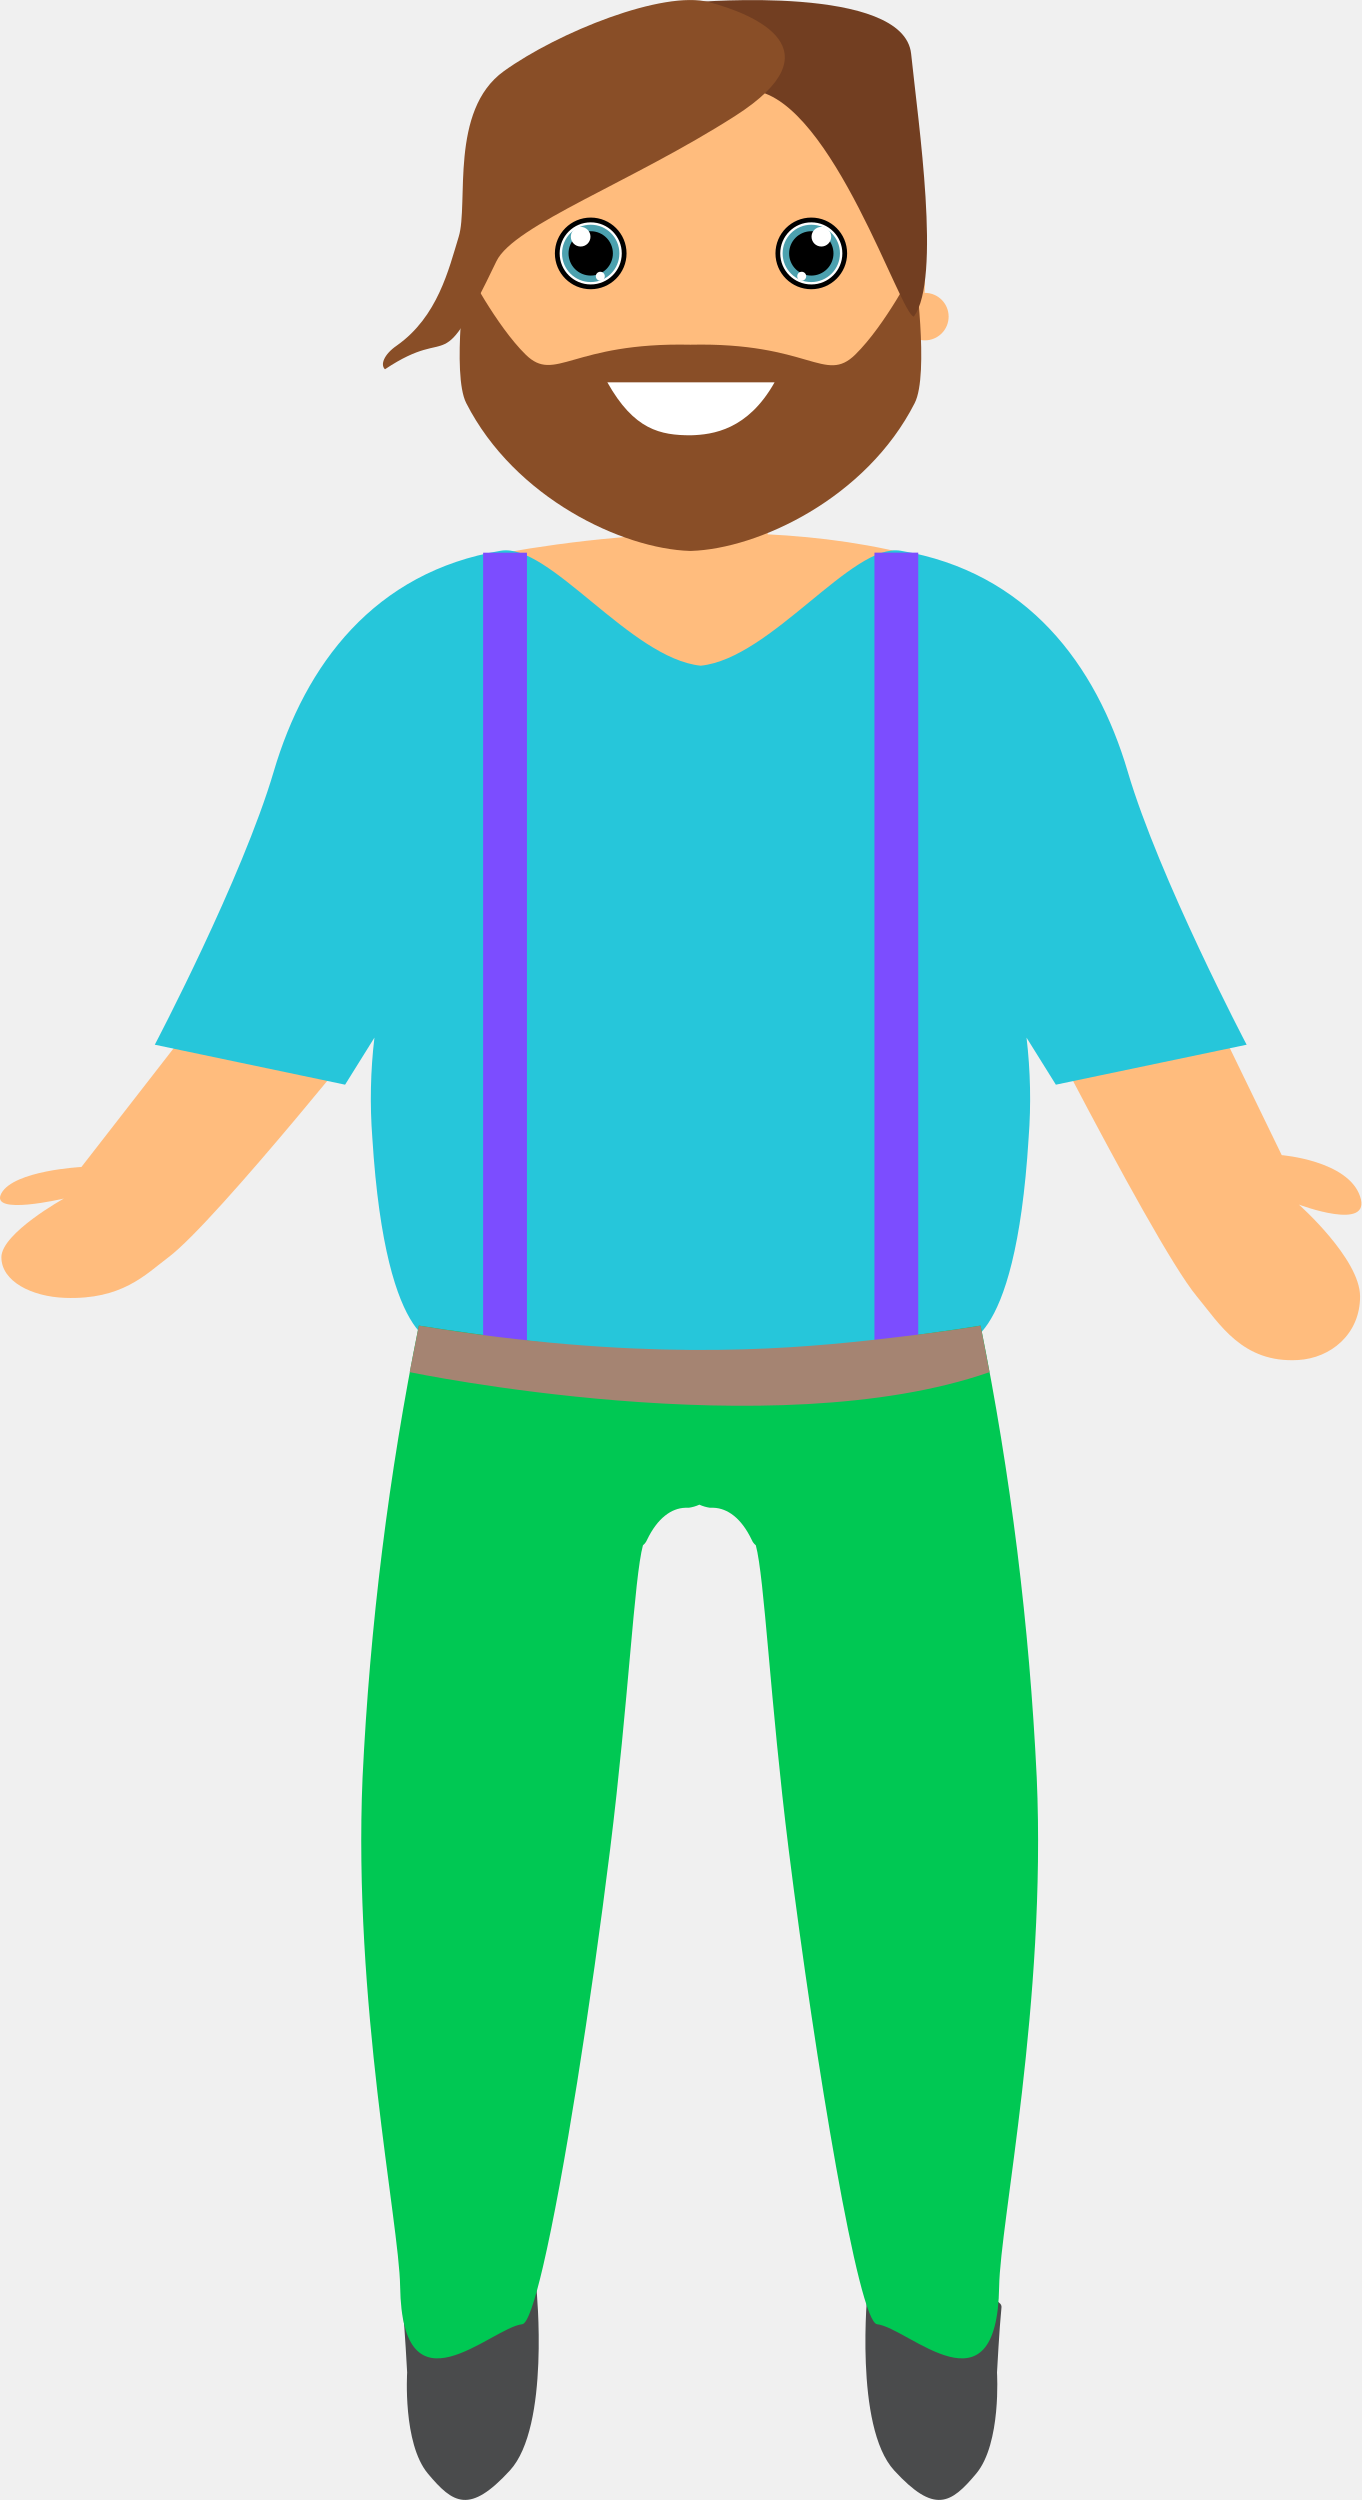
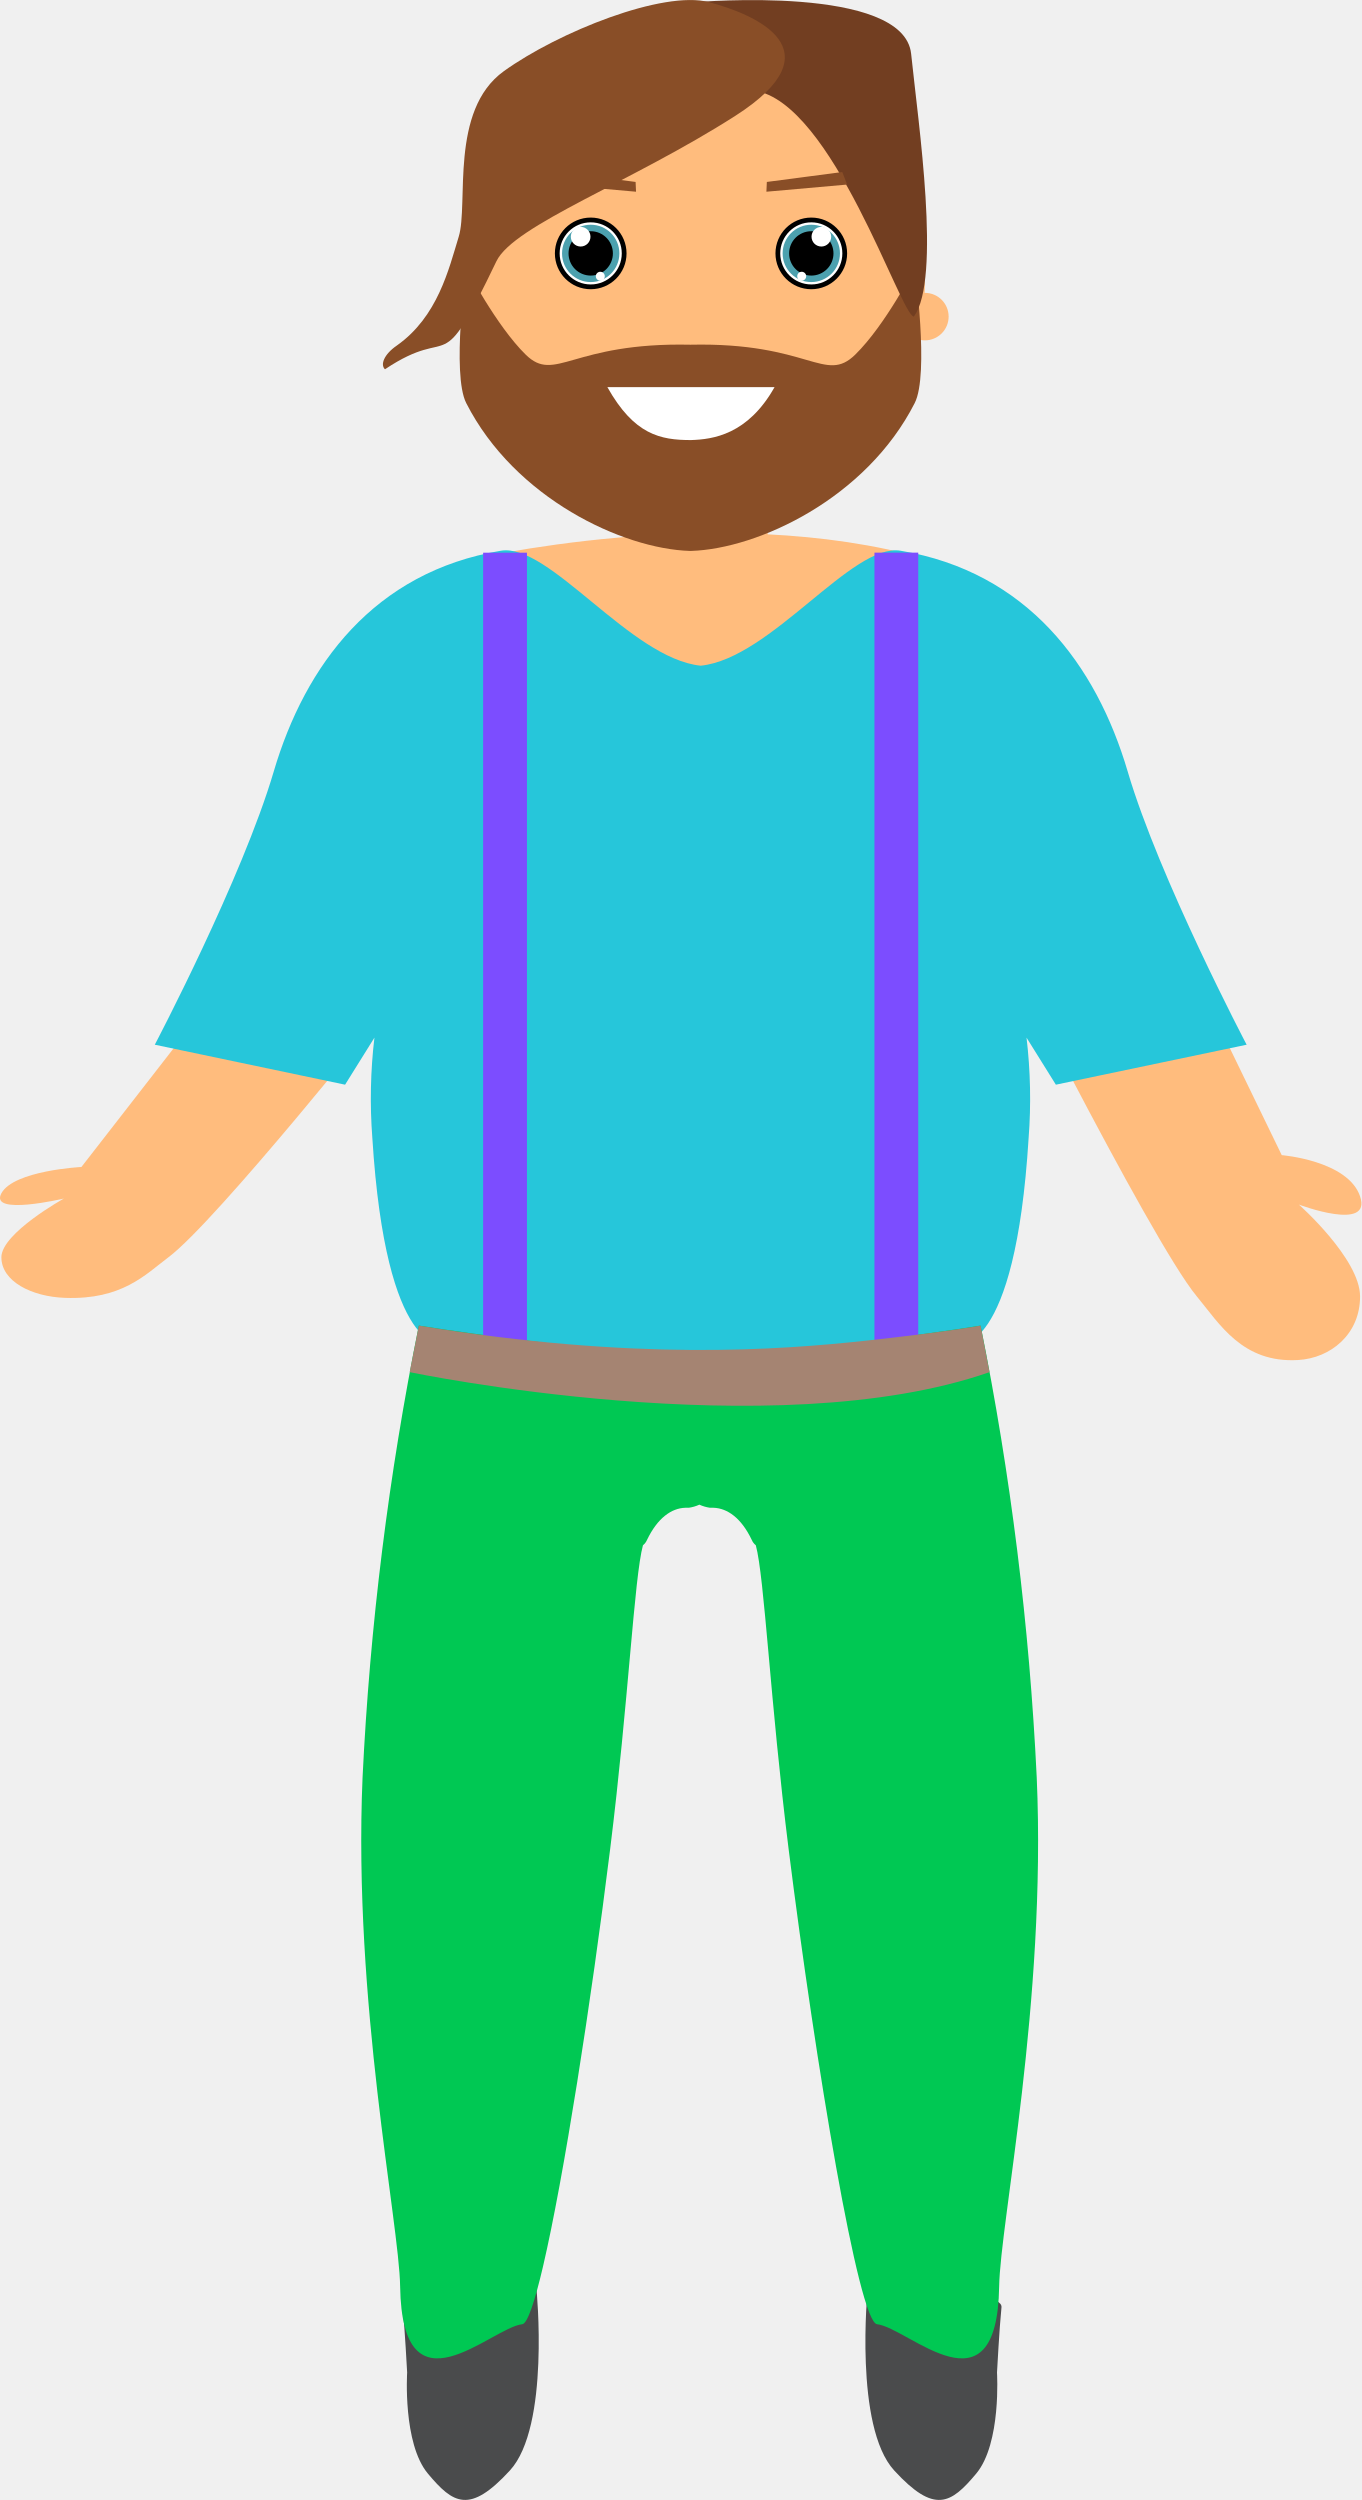
<svg xmlns="http://www.w3.org/2000/svg" id="Isolatiemodus" viewBox="0 0 285.45 524.07">
  <defs>
    <style>.cls-1{fill:#ffbc7d;}.cls-2{fill:#26c6da;}.cls-3{fill:#4a4b4c;}.cls-4{fill:#00c853;}.cls-5{fill:#7c4dff;}.cls-6,.cls-8{fill:#fff;}.cls-6{stroke:#000;stroke-miterlimit:10;}.cls-7{fill:#4ca1af;}.cls-9{fill:#894e27;}.cls-10{fill:#723e21;}.cls-11{fill:#a58472;}</style>
  </defs>
  <path class="cls-1" d="M81.78,210.38S45.41,256,35.31,263.56c-4.85,3.65-9.73,8.94-21.68,8.51-7-.25-13.34-3.46-13.34-8.51s13.1-12.31,13.1-12.31-15.71,3.7-13.1-1.1,16.78-5.52,16.78-5.52l31-39.9Z" />
  <path class="cls-1" d="M205.43,188.53s35.59,71.34,45.47,83.25c4.75,5.72,9.52,14,21.21,13.32,6.86-.39,13-5.42,13-13.32s-12.82-19.26-12.82-19.26,15.37,5.79,12.82-1.73-16.42-8.64-16.42-8.64l-30.31-62.46Z" />
  <path class="cls-1" d="M97.5,117.55s53.19-12.82,96.84-.33-27,23.31-27,23.31l-44.48,2.08Z" />
  <path class="cls-2" d="M261.33,219S243,184.14,236.4,161.74s-21.08-41.84-47.6-46.29c-10.18-1.71-27.16,22.59-41.91,24.1-14.75-1.51-31.73-25.81-41.91-24.1-26.52,4.45-41,23.9-47.6,46.29S32.45,219,32.45,219l39.89,8.38,6.15-9.86a108.43,108.43,0,0,0-.44,21c2.89,46,14.84,43.26,14.84,43.26l53,20.64,0.06,0.72,0.89-.35,0.89,0.35,0.06-.72,53-20.64s12,2.78,14.84-43.26a108.43,108.43,0,0,0-.44-21l6.15,9.86Z" />
  <path class="cls-3" d="M106.89,517.88c-8.46,9.21-11.89,7-17.19.66s-4.35-21.18-4.35-21.18-0.51-9.53-.94-13.69,28.05-3.82,28.05-3.82S115.35,508.67,106.89,517.88Z" />
  <path class="cls-3" d="M187.45,517.88c8.46,9.21,11.89,7,17.19.66S209,497.36,209,497.36s0.51-9.53.94-13.69-28.05-3.82-28.05-3.82S179,508.67,187.45,517.88Z" />
  <path class="cls-4" d="M217.33,372.66a631,631,0,0,0-11.77-94.78s-29.77,4.84-58.2,6.5l-0.68,0-0.68,0c-28.43-1.67-58.2-6.5-58.2-6.5A631,631,0,0,0,76,372.66c-2,46.95,7.68,93.26,7.88,106.66,0.43,27.9,19,8.64,25.6,7.9,1.09-.12,2.61-4.66,4.36-12.14,4.33-18.55,10.06-55.2,14.06-87.42,3.87-31.12,5.05-57,6.88-63.73a2.85,2.85,0,0,0,.85-1.12c2.23-4.65,5.16-6.64,8-6.74h0.76a8.2,8.2,0,0,0,2.22-.65,8.21,8.21,0,0,0,2.22.65h0.76c2.87,0.11,5.79,2.1,8,6.74a2.85,2.85,0,0,0,.85,1.12c1.82,6.73,3,32.61,6.88,63.73C171,432.88,180,486.8,183.85,487.22c6.6,0.74,25.17,20,25.6-7.9C209.66,465.92,219.38,419.61,217.33,372.66Z" />
  <rect class="cls-5" x="183.31" y="115.85" width="9.18" height="168.03" />
  <rect class="cls-5" x="101.28" y="115.85" width="9.18" height="168.03" transform="translate(211.74 399.74) rotate(-180)" />
  <path class="cls-1" d="M95.36,59.77c0-23.86,25.26-43.2,49.11-43.2,21.63,0,44.08-4.45,48.19,16.3,0.42,2.13,1.22,24.67,1.22,26.9,0,23.86-25.55,43.2-49.41,43.2S95.36,83.63,95.36,59.77Z" />
  <circle class="cls-1" cx="193.88" cy="66.37" r="4.98" />
  <rect class="cls-1" x="131.68" y="93.75" width="29.25" height="24.48" />
  <circle class="cls-6" cx="170.07" cy="53.12" r="7.01" />
  <circle class="cls-7" cx="170.07" cy="53.12" r="6.01" />
  <circle cx="170.07" cy="53.12" r="4.65" />
  <circle class="cls-8" cx="172.18" cy="49.62" r="2.06" />
  <circle class="cls-8" cx="168.06" cy="57.91" r="0.94" />
  <circle class="cls-6" cx="123.83" cy="53.12" r="7.01" />
  <circle class="cls-7" cx="123.83" cy="53.12" r="6.01" />
  <circle cx="123.83" cy="53.12" r="4.65" />
  <circle class="cls-8" cx="121.72" cy="49.62" r="2.06" />
  <circle class="cls-8" cx="125.84" cy="57.91" r="0.94" />
  <path class="cls-9" d="M191.75,56.12s-6.12,12-12.47,18.22-9.62-2.63-34.54-2.08c-24.93-.55-28.33,8.17-34.54,2.08S97.73,56.12,97.73,56.12s-3.09,22.29,0,28.37c10.18,20,32.83,30.57,46.89,31h0.24c14.07-.44,36.72-11,46.89-31C194.84,78.41,191.75,56.12,191.75,56.12Z" />
-   <path class="cls-8" d="M127.32,80.15c5.61,10,11.13,11.1,17.52,11.1,4.57-.14,11.91-1.1,17.53-11.1h-35Z" />
+   <path class="cls-8" d="M127.32,81.15c5.61,10,11.13,11.1,17.52,11.1,4.57-.14,11.91-1.1,17.53-11.1h-35Z" />
  <path class="cls-10" d="M145.92,0.45S189.49-3.31,191,11.29s6.34,47.13.58,55.07c-2.72,0-17-45-33.5-47.38S145.92,4.63,145.92,4.63V0.45Z" />
  <path class="cls-9" d="M96.16,49.62c2.1-6.84-2-26.46,9.46-34.7s33.42-17,43-14.47,27.25,9.91,5.54,23.82-46.46,22.93-50.1,30.5C91.65,80.66,95.43,67.57,80.7,77.41c-1-.92-0.28-3.08,2.52-5C91.76,66.37,94.07,56.46,96.16,49.62Z" />
+   <polygon class="cls-9" points="177.58 38.69 160.66 40.19 160.75 38.14 176.56 36.06 177.58 38.69" />
+   <polygon class="cls-9" points="116.4 38.69 133.33 40.19 133.24 38.14 117.43 36.06 116.4 38.69" />
  <path class="cls-11" d="M87.8,277.88l-1.92,9.76s76.08,15.87,121.55,0l-1.87-9.76s-7,1.31-24,3.16C163.23,283,133.23,285.32,87.8,277.88Z" />
</svg>
